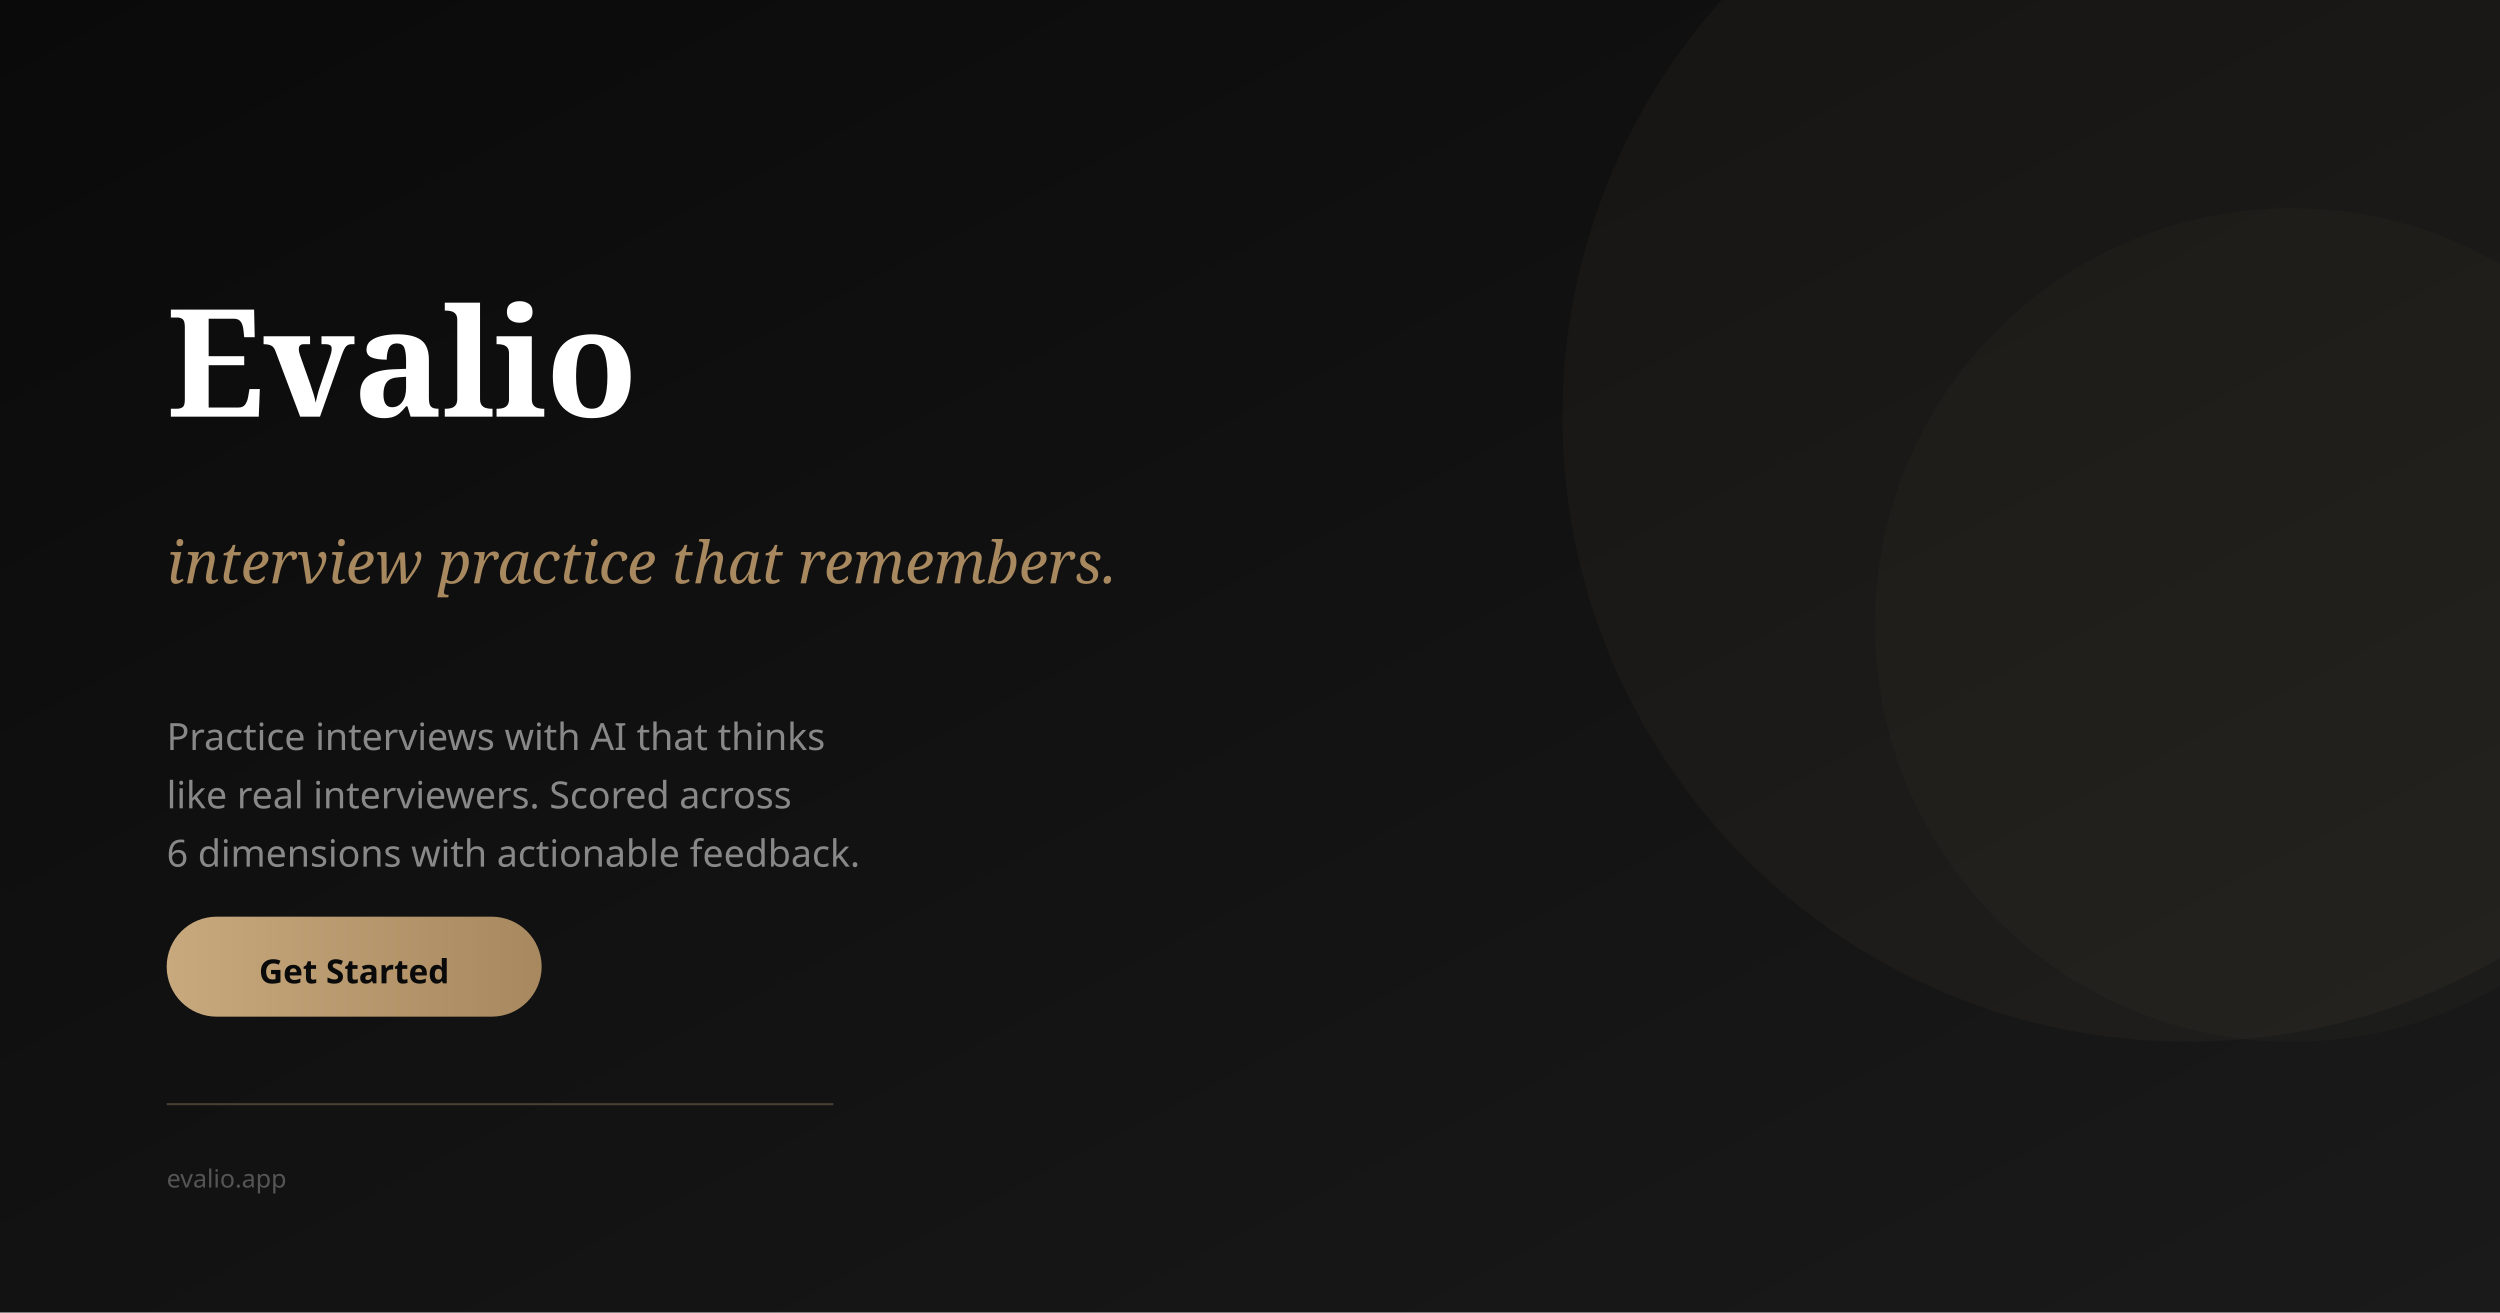
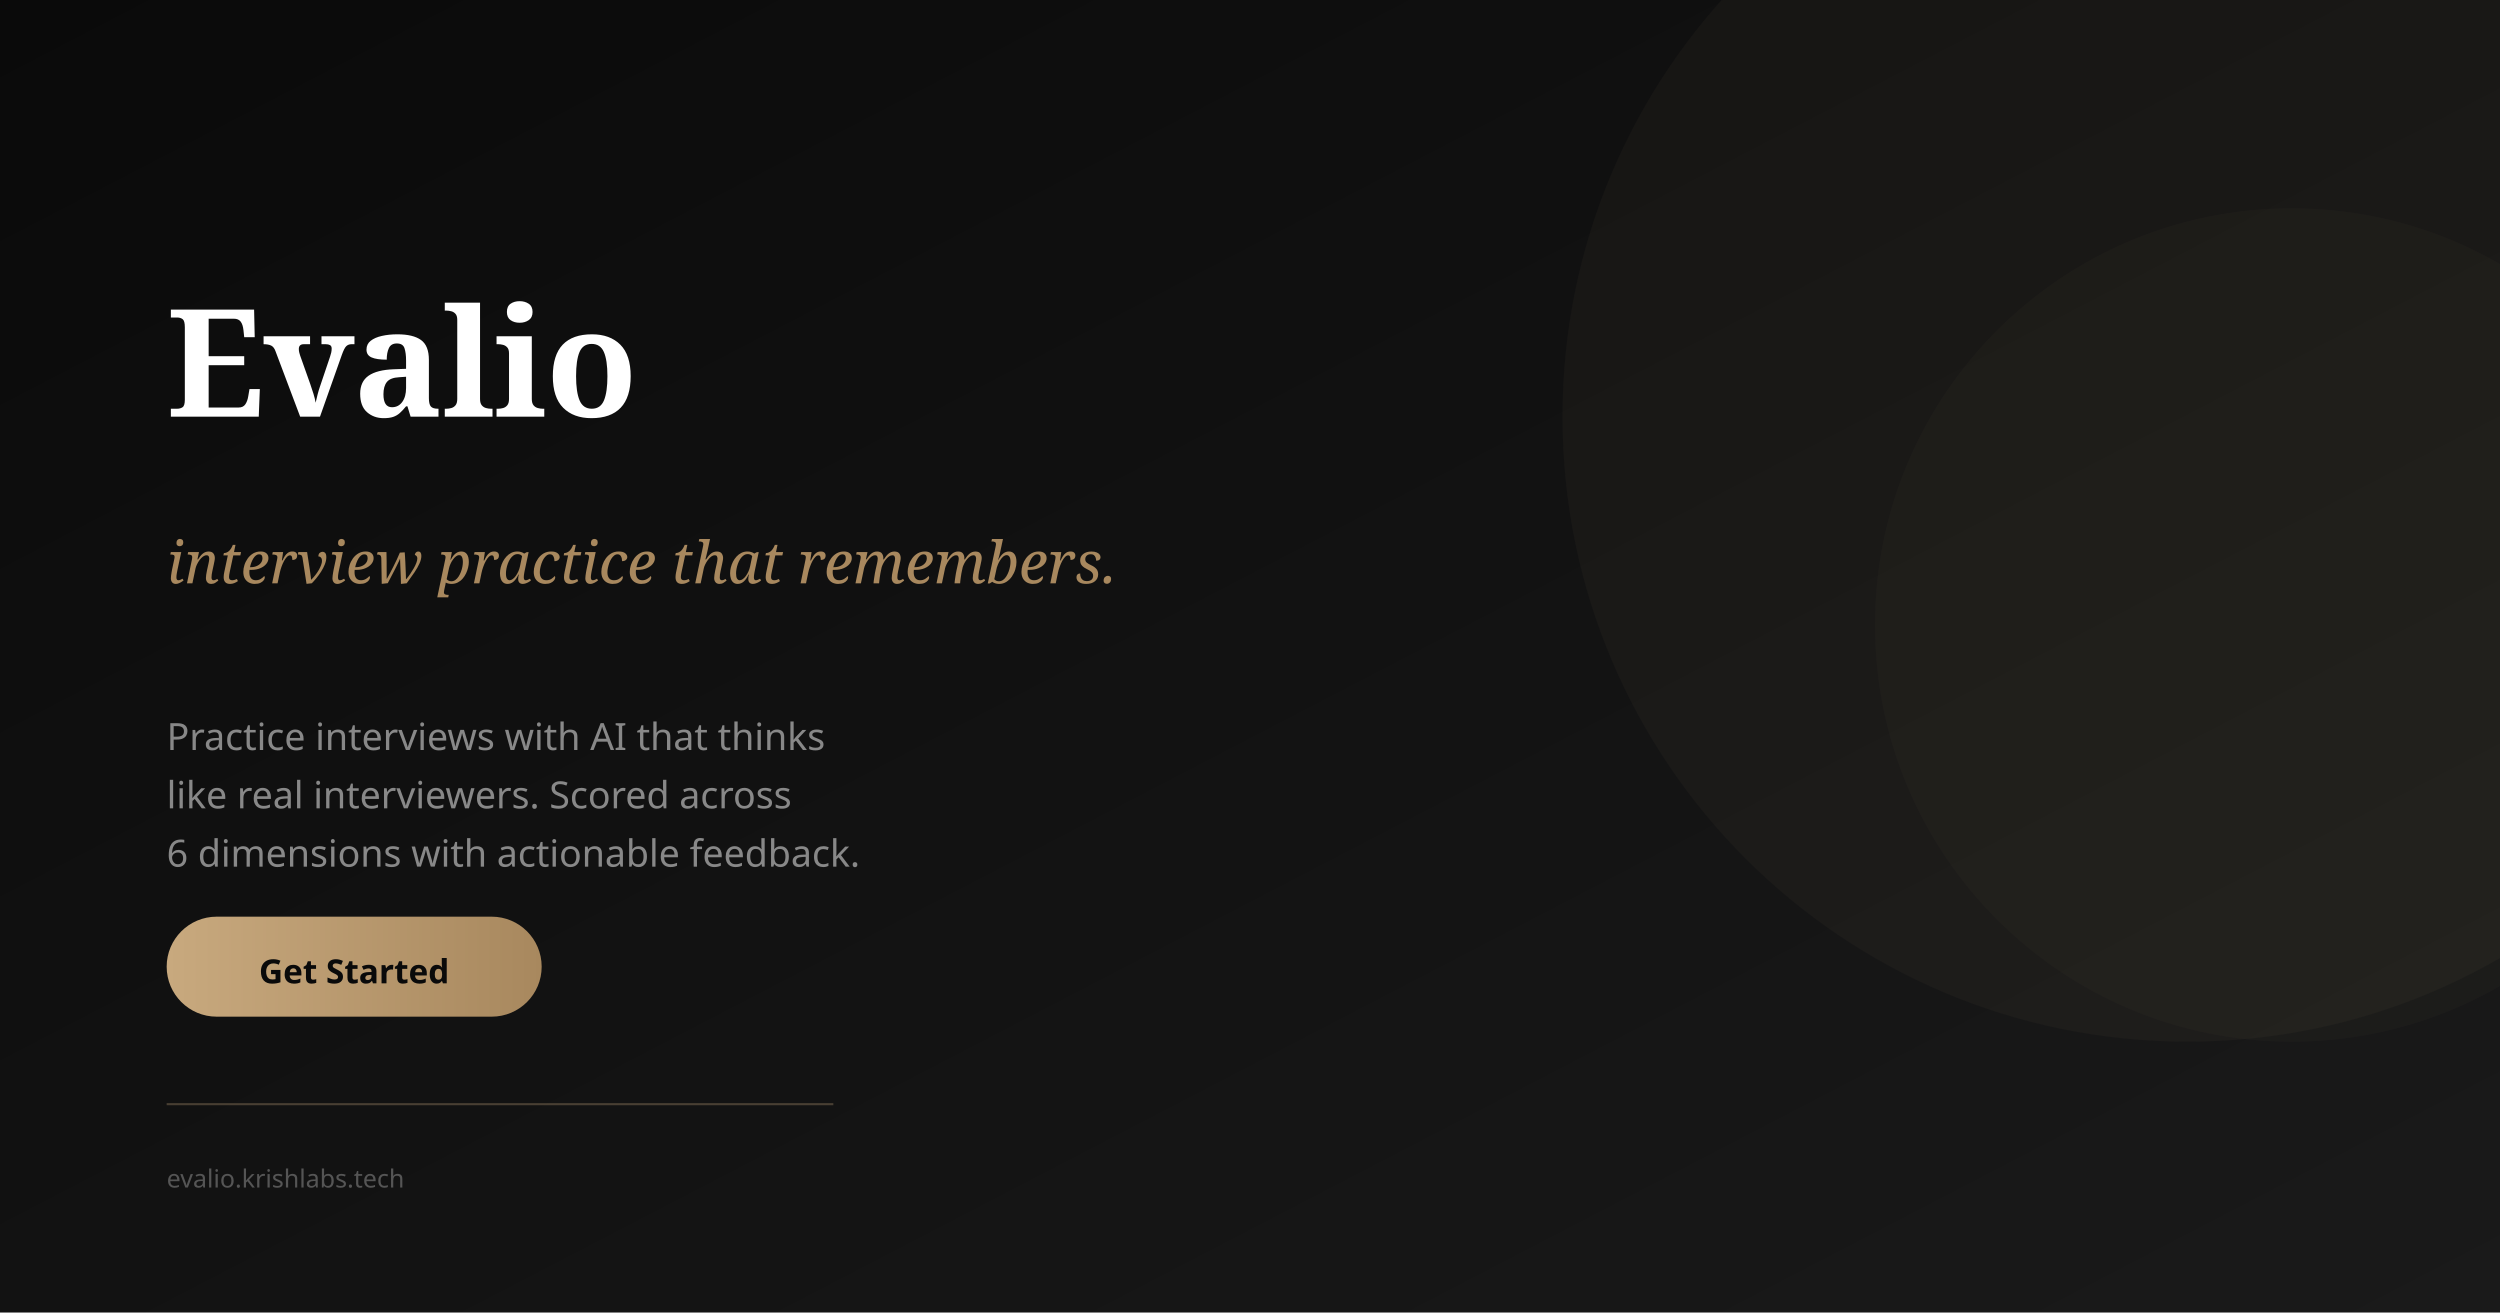
<svg xmlns="http://www.w3.org/2000/svg" width="1200" height="630" viewBox="0 0 1200 630">
  <defs>
    <linearGradient id="bg" x1="0" y1="0" x2="1" y2="1">
      <stop offset="0%" stop-color="#0a0a0a" />
      <stop offset="100%" stop-color="#1a1a1a" />
    </linearGradient>
    <linearGradient id="accent" x1="0" y1="0" x2="1" y2="0">
      <stop offset="0%" stop-color="#c8a97e" />
      <stop offset="100%" stop-color="#a8885e" />
    </linearGradient>
  </defs>
  <rect width="1200" height="630" fill="url(#bg)" />
  <circle cx="1050" cy="200" r="300" fill="#c8a97e" opacity="0.04" />
  <circle cx="1100" cy="300" r="200" fill="#c8a97e" opacity="0.03" />
  <text x="80" y="200" font-family="Georgia, serif" font-size="72" font-weight="bold" fill="#ffffff" letter-spacing="-0.5">Evalio</text>
  <text x="80" y="280" font-family="Georgia, serif" font-size="28" fill="#a8885e" font-style="italic">interview practice that remembers.</text>
  <text x="80" y="360" font-family="system-ui, sans-serif" font-size="18" fill="#888888" max-width="500">
    <tspan x="80" dy="0">Practice interviews with AI that thinks</tspan>
    <tspan x="80" dy="28">like real interviewers. Scored across</tspan>
    <tspan x="80" dy="28">6 dimensions with actionable feedback.</tspan>
  </text>
  <rect x="80" y="440" width="180" height="48" rx="24" fill="url(#accent)" />
  <text x="170" y="472" font-family="system-ui, sans-serif" font-size="16" fill="#0a0a0a" text-anchor="middle" font-weight="600">Get Started</text>
  <line x1="80" y1="530" x2="400" y2="530" stroke="#c8a97e" stroke-width="1" opacity="0.3" />
-   <text x="80" y="570" font-family="system-ui, sans-serif" font-size="12" fill="#555555">evalio.app</text>
+   <text x="80" y="570" font-family="system-ui, sans-serif" font-size="12" fill="#555555">evalio.krishlabs.tech</text>
</svg>
